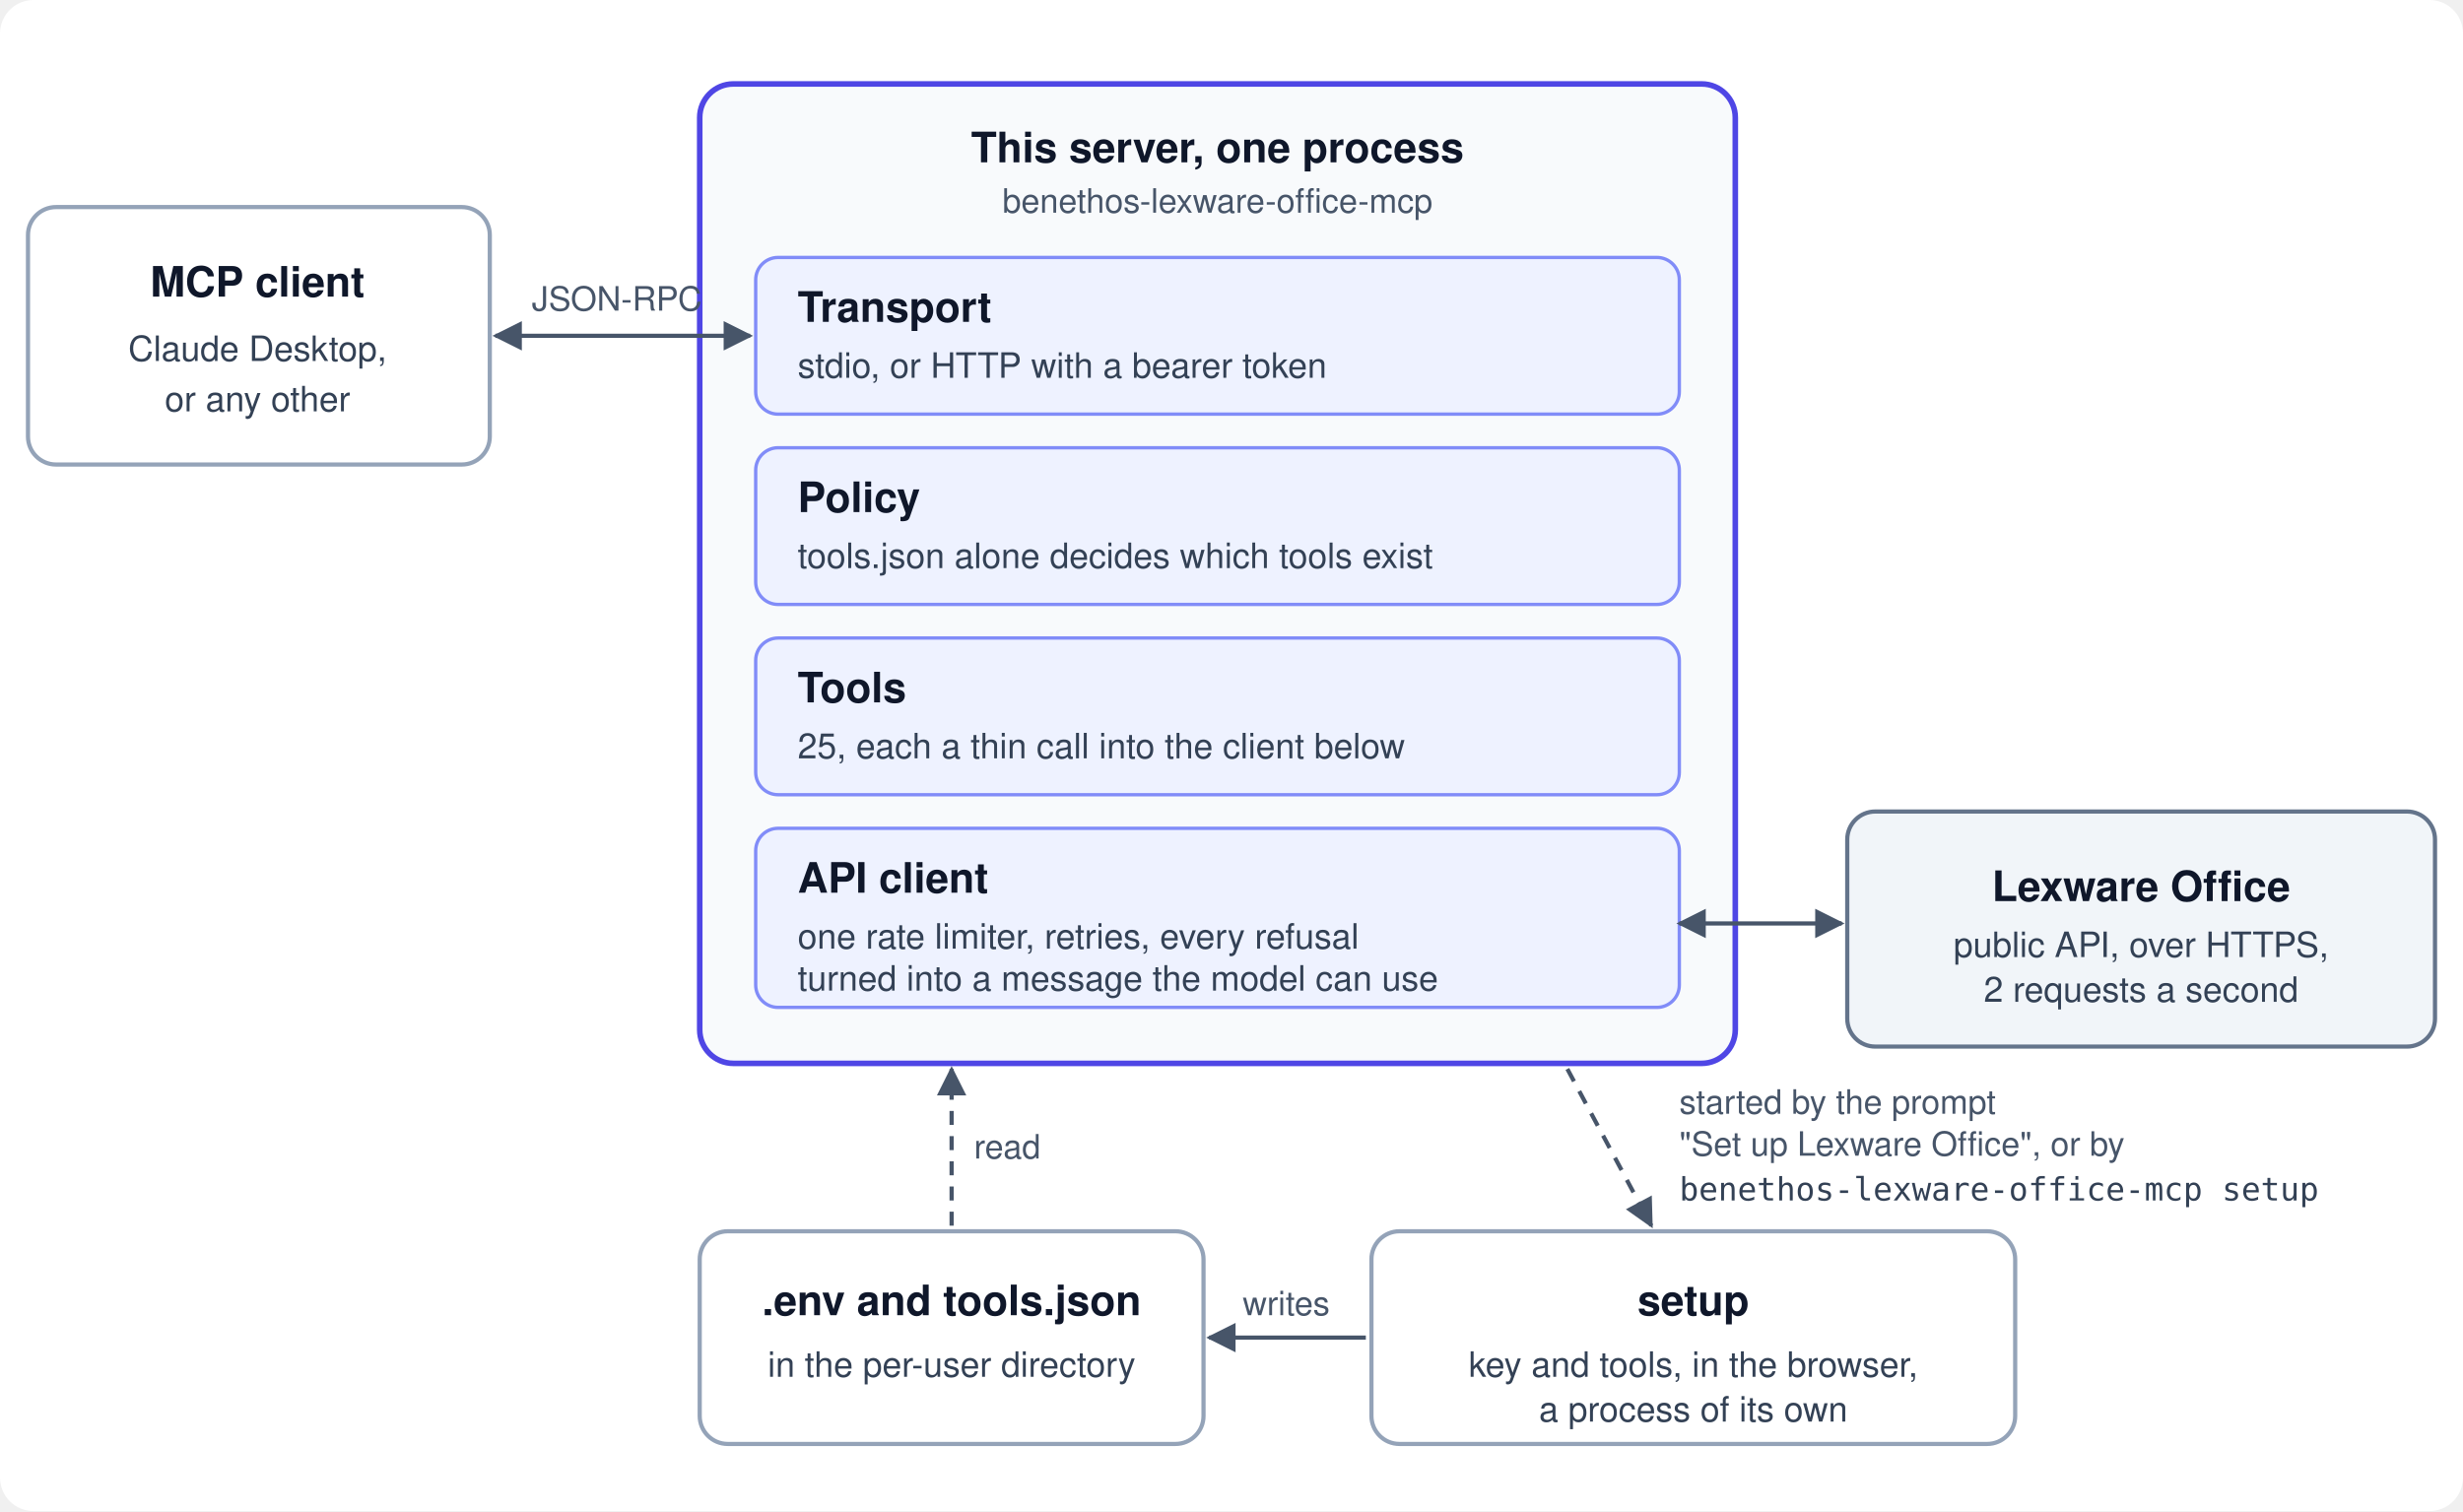
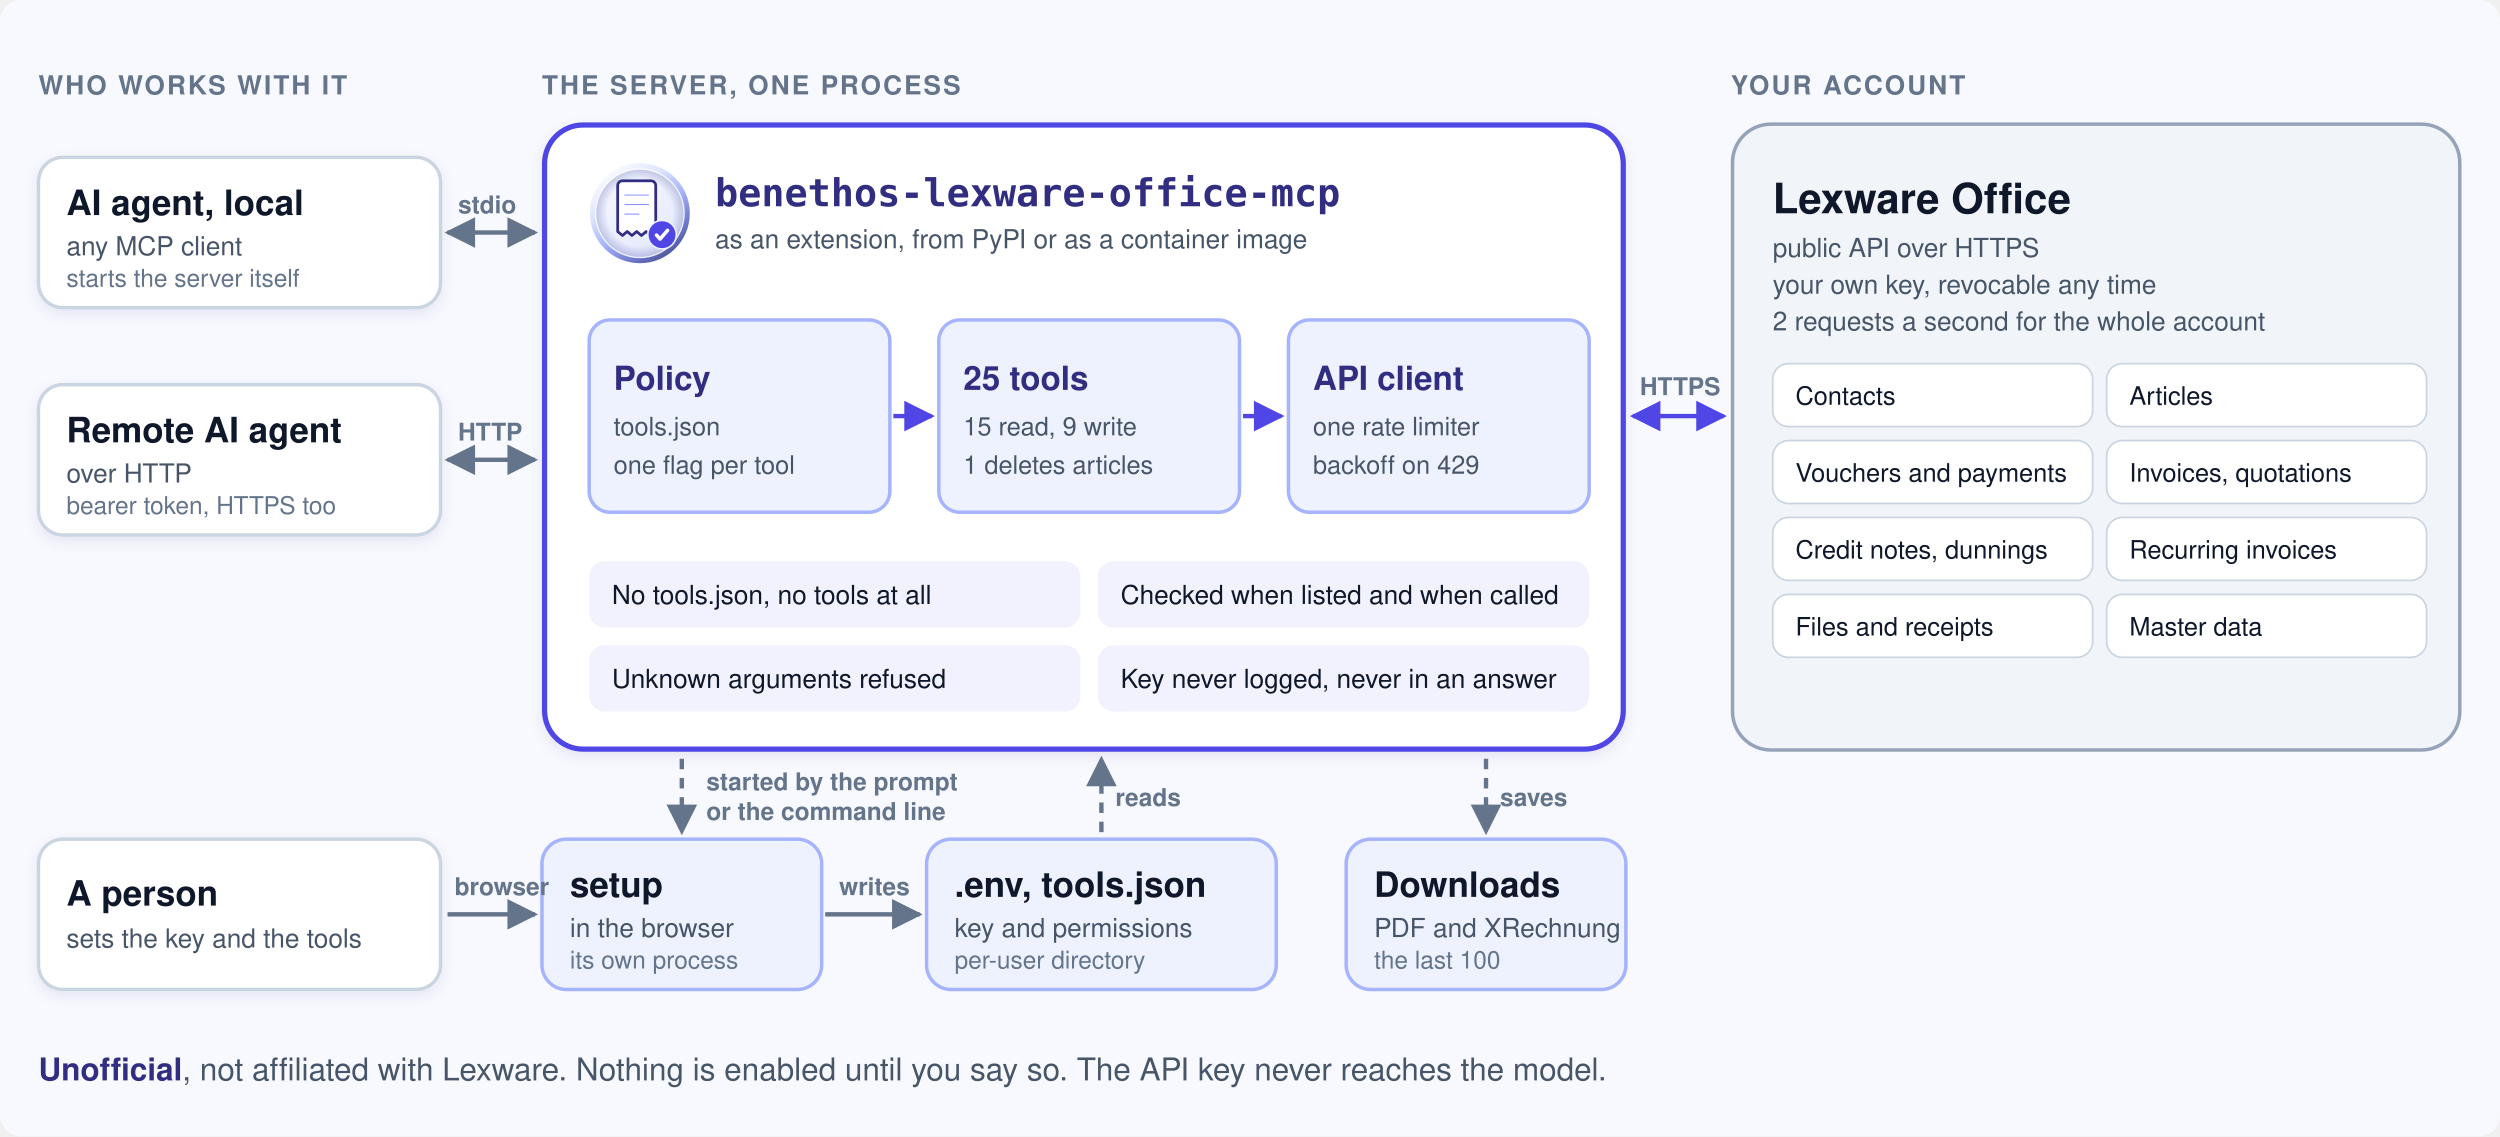
- <svg xmlns="http://www.w3.org/2000/svg" width="880" height="540" viewBox="0 0 880 540" role="img" aria-label="How the server sits between an MCP client and the Lexware Office API">
+ <svg xmlns="http://www.w3.org/2000/svg" width="1430" height="650" viewBox="0 0 1430 650" role="img" aria-label="How the server sits between an MCP client and the Lexware Office API">
  <defs>
-     <marker id="arrow" viewBox="0 0 10 10" refX="9" refY="5" markerWidth="7" markerHeight="7" orient="auto-start-reverse">
-       <path d="M 0 0 L 10 5 L 0 10 z" fill="#475569" />
+     <marker id="p" viewBox="0 0 10 10" refX="9" refY="5" markerWidth="7" markerHeight="7" orient="auto-start-reverse">
+       <path d="M0,0 L10,5 L0,10 z" fill="#64748B" />
    </marker>
+     <marker id="b" viewBox="0 0 10 10" refX="9" refY="5" markerWidth="7" markerHeight="7" orient="auto-start-reverse">
+       <path d="M0,0 L10,5 L0,10 z" fill="#4F46E5" />
+     </marker>
+     <filter id="shadow" x="-10%" y="-10%" width="120%" height="130%">
+       <feDropShadow dx="0" dy="3" stdDeviation="4" flood-color="#312E81" flood-opacity="0.08" />
+     </filter>
  </defs>
  <style>
-     text { font-family: -apple-system, "Segoe UI", Helvetica, Arial, sans-serif; fill: #0f172a; }
-     .title { font-size: 15px; font-weight: 600; }
-     .note { font-size: 12.5px; fill: #334155; }
-     .label { font-size: 12px; fill: #475569; }
-     .code { font-family: Consolas, "SF Mono", Menlo, monospace; font-size: 11.5px; fill: #334155; }
-     .box { fill: #ffffff; stroke: #94a3b8; stroke-width: 1.5; }
-     .layer { fill: #eef2ff; stroke: #818cf8; stroke-width: 1.2; }
-     .outer { fill: #f8fafc; stroke: #4f46e5; stroke-width: 2; }
-     .external { fill: #f1f5f9; stroke: #64748b; stroke-width: 1.5; }
-     .line { stroke: #475569; stroke-width: 1.5; fill: none; }
-     .dashed { stroke: #475569; stroke-width: 1.5; fill: none; stroke-dasharray: 5 4; }
+     text { font-family: -apple-system, "Segoe UI", Helvetica, Arial, sans-serif; fill: #0F172A; }
+     .head { font-size: 15px; font-weight: 600; letter-spacing: 0.08em; fill: #64748B; }
+     .title { font-size: 20px; font-weight: 600; }
+     .sub { font-size: 15px; fill: #475569; }
+     .faint { font-size: 14px; fill: #64748B; }
+     .steptitle { font-size: 19px; font-weight: 600; fill: #312E81; }
+     .stepsub { font-size: 14.5px; fill: #475569; }
+     .code { font-family: Consolas, "SF Mono", Menlo, monospace; font-size: 22px; font-weight: 700; fill: #312E81; }
+     .chiptext { font-size: 15px; }
+     .datatext { font-size: 14.5px; }
+     .lextitle { font-size: 24px; font-weight: 700; }
+     .label { font-size: 14px; font-weight: 600; fill: #64748B; }
+     .foot { font-size: 18px; fill: #475569; }
+     .foot tspan { font-weight: 700; fill: #312E81; }
+     .card { fill: #FFFFFF; stroke: #CBD5E1; stroke-width: 2; filter: url(#shadow); }
+     .below { fill: #EEF2FF; stroke: #A5B4FC; stroke-width: 2; }
+     .server { fill: #FFFFFF; stroke: #4F46E5; stroke-width: 3; filter: url(#shadow); }
+     .step { fill: #EEF2FF; stroke: #A5B4FC; stroke-width: 2; }
+     .chip { fill: #F1F2FD; }
+     .lex { fill: #F1F5F9; stroke: #94A3B8; stroke-width: 2; }
+     .data { fill: #FFFFFF; stroke: #CBD5E1; stroke-width: 1; }
+     line { stroke-width: 2.5; fill: none; }
+     .plain { stroke: #64748B; }
+     .blue { stroke: #4F46E5; }
+     .dash { stroke-dasharray: 6 5; }
  </style>
-   <rect x="0" y="0" width="880" height="540" rx="12" fill="#ffffff" />
-   <rect class="box" x="10" y="74" width="165" height="92" rx="10" />
-   <text class="title" x="92" y="106" text-anchor="middle">MCP client</text>
-   <text class="note" x="92" y="129" text-anchor="middle">Claude Desktop,</text>
-   <text class="note" x="92" y="147" text-anchor="middle">or any other</text>
-   <rect class="outer" x="250" y="30" width="370" height="350" rx="12" />
-   <text class="title" x="435" y="58" text-anchor="middle">This server, one process</text>
-   <text class="label" x="435" y="76" text-anchor="middle">benethos-lexware-office-mcp</text>
-   <rect class="layer" x="270" y="92" width="330" height="56" rx="8" />
-   <text class="title" x="285" y="115">Transport</text>
-   <text class="note" x="285" y="135">stdio, or HTTP with a bearer token</text>
-   <rect class="layer" x="270" y="160" width="330" height="56" rx="8" />
-   <text class="title" x="285" y="183">Policy</text>
-   <text class="note" x="285" y="203">tools.json alone decides which tools exist</text>
-   <rect class="layer" x="270" y="228" width="330" height="56" rx="8" />
-   <text class="title" x="285" y="251">Tools</text>
-   <text class="note" x="285" y="271">25, each a thin call into the client below</text>
-   <rect class="layer" x="270" y="296" width="330" height="64" rx="8" />
-   <text class="title" x="285" y="319">API client</text>
-   <text class="note" x="285" y="339">one rate limiter, retries, every refusal</text>
-   <text class="note" x="285" y="354">turned into a message the model can use</text>
-   <rect class="external" x="660" y="290" width="210" height="84" rx="10" />
-   <text class="title" x="765" y="322" text-anchor="middle">Lexware Office</text>
-   <text class="note" x="765" y="342" text-anchor="middle">public API, over HTTPS,</text>
-   <text class="note" x="765" y="358" text-anchor="middle">2 requests a second</text>
-   <rect class="box" x="250" y="440" width="180" height="76" rx="10" />
-   <text class="title" x="340" y="470" text-anchor="middle">.env and tools.json</text>
-   <text class="note" x="340" y="492" text-anchor="middle">in the per-user directory</text>
-   <rect class="box" x="490" y="440" width="230" height="76" rx="10" />
-   <text class="title" x="605" y="470" text-anchor="middle">setup</text>
-   <text class="note" x="605" y="492" text-anchor="middle">key and tools, in the browser,</text>
-   <text class="note" x="605" y="508" text-anchor="middle">a process of its own</text>
-   <path class="line" d="M 177 120 L 268 120" marker-end="url(#arrow)" marker-start="url(#arrow)" />
-   <text class="label" x="190" y="111">JSON-RPC</text>
-   <path class="line" d="M 600 330 L 658 330" marker-end="url(#arrow)" marker-start="url(#arrow)" />
-   <path class="dashed" d="M 340 438 L 340 382" marker-end="url(#arrow)" />
-   <text class="label" x="348" y="414">read</text>
-   <path class="line" d="M 488 478 L 432 478" marker-end="url(#arrow)" />
-   <text class="label" x="444" y="470">writes</text>
-   <path class="dashed" d="M 560 382 L 590 438" marker-end="url(#arrow)" />
-   <text class="label" x="600" y="398">started by the prompt</text>
-   <text class="label" x="600" y="413">"Set up Lexware Office", or by</text>
-   <text class="code" x="600" y="429">benethos-lexware-office-mcp setup</text>
+   <rect x="0" y="0" width="1430" height="650" rx="12" fill="#F8F9FE" />
+   <text class="head" x="22" y="54">WHO WORKS WITH IT</text>
+   <text class="head" x="310" y="54">THE SERVER, ONE PROCESS</text>
+   <text class="head" x="990" y="54">YOUR ACCOUNT</text>
+   <rect class="card" x="22" y="90" width="230" height="86" rx="14" />
+   <text class="title" x="38" y="123">AI agent, local</text>
+   <text class="sub" x="38" y="146">any MCP client</text>
+   <text class="faint" x="38" y="164">starts the server itself</text>
+   <rect class="card" x="22" y="220" width="230" height="86" rx="14" />
+   <text class="title" x="38" y="253">Remote AI agent</text>
+   <text class="sub" x="38" y="276">over HTTP</text>
+   <text class="faint" x="38" y="294">bearer token, HTTPS too</text>
+   <rect class="card" x="22" y="480" width="230" height="86" rx="14" />
+   <text class="title" x="38" y="518">A person</text>
+   <text class="sub" x="38" y="542">sets the key and the tools</text>
+   <rect class="server" x="311.5" y="71.5" width="617" height="357" rx="22" />
+   <g transform="translate(337 93) scale(0.2266)">
+     <defs>
+       <linearGradient id="icon-rim3d" x1="0.15" y1="0" x2="0.85" y2="1">
+         <stop offset="0%" stop-color="#FFFFFF" />
+         <stop offset="30%" stop-color="#DDE4FF" />
+         <stop offset="55%" stop-color="#A5B4FC" />
+         <stop offset="80%" stop-color="#6E79C9" />
+         <stop offset="100%" stop-color="#434C8F" />
+       </linearGradient>
+       <linearGradient id="icon-face" x1="0.2" y1="0" x2="0.8" y2="1">
+         <stop offset="0%" stop-color="#F7F9FF" />
+         <stop offset="100%" stop-color="#E2E8FD" />
+       </linearGradient>
+       <radialGradient id="icon-dish" cx="0.5" cy="0.5" r="0.5">
+         <stop offset="75%" stop-color="#4C51A8" stop-opacity="0" />
+         <stop offset="100%" stop-color="#4C51A8" stop-opacity="0.28" />
+       </radialGradient>
+     </defs>
+     <circle cx="128" cy="128" r="126" fill="url(#icon-face)" />
+     <circle cx="128" cy="128" r="119" fill="none" stroke="url(#icon-rim3d)" stroke-width="14" />
+     <circle cx="128" cy="128" r="112" fill="none" stroke="#FFFFFF" stroke-opacity="0.75" stroke-width="3" />
+     <circle cx="128" cy="128" r="110" fill="url(#icon-dish)" />
+     <path d="M 84 46 H 156 A 12 12 0 0 1 168 58 V 174 l -12 10 l -12 -10 l -12 10 l -12 -10 l -12 10 l -12 -10 l -12 10 l -12 -10 V 58 A 12 12 0 0 1 84 46 Z" fill="#FFFFFF" stroke="#312E81" stroke-width="7" stroke-linejoin="round" />
+     <g stroke="#818CF8" stroke-width="9" stroke-linecap="round">
+       <line x1="90" y1="82" x2="150" y2="82" />
+       <line x1="90" y1="106" x2="150" y2="106" />
+       <line x1="90" y1="130" x2="126" y2="130" />
+     </g>
+     <circle cx="184" cy="182" r="38" fill="#EEF2FF" />
+     <circle cx="184" cy="182" r="34" fill="#4F46E5" />
+     <path d="M 170 183 l 9 10 l 19 -22" fill="none" stroke="#FFFFFF" stroke-width="9" stroke-linecap="round" stroke-linejoin="round" />
+   </g>
+   <text class="code" x="409" y="118">benethos-lexware-office-mcp</text>
+   <text class="sub" x="409" y="142">as an extension, from PyPI or as a container image</text>
+   <rect class="step" x="337" y="183" width="172" height="110" rx="12" />
+   <text class="steptitle" x="351" y="223">Policy</text>
+   <text class="stepsub" x="351" y="249">tools.json</text>
+   <text class="stepsub" x="351" y="271">one flag per tool</text>
+   <rect class="step" x="537" y="183" width="172" height="110" rx="12" />
+   <text class="steptitle" x="551" y="223">25 tools</text>
+   <text class="stepsub" x="551" y="249">15 read, 9 write</text>
+   <text class="stepsub" x="551" y="271">1 deletes articles</text>
+   <rect class="step" x="737" y="183" width="172" height="110" rx="12" />
+   <text class="steptitle" x="751" y="223">API client</text>
+   <text class="stepsub" x="751" y="249">one rate limiter</text>
+   <text class="stepsub" x="751" y="271">backoff on 429</text>
+   <rect class="chip" x="337" y="321" width="281" height="38" rx="9" />
+   <text class="chiptext" x="350" y="345.5">No tools.json, no tools at all</text>
+   <rect class="chip" x="628" y="321" width="281" height="38" rx="9" />
+   <text class="chiptext" x="641" y="345.5">Checked when listed and when called</text>
+   <rect class="chip" x="337" y="369" width="281" height="38" rx="9" />
+   <text class="chiptext" x="350" y="393.5">Unknown arguments refused</text>
+   <rect class="chip" x="628" y="369" width="281" height="38" rx="9" />
+   <text class="chiptext" x="641" y="393.5">Key never logged, never in an answer</text>
+   <rect class="lex" x="991" y="71" width="416" height="358" rx="22" />
+   <text class="lextitle" x="1014" y="122">Lexware Office</text>
+   <text class="sub" x="1014" y="147">public API over HTTPS</text>
+   <text class="sub" x="1014" y="168">your own key, revocable any time</text>
+   <text class="sub" x="1014" y="189">2 requests a second for the whole account</text>
+   <rect class="data" x="1014" y="208" width="183" height="36" rx="9" />
+   <text class="datatext" x="1027" y="231.5">Contacts</text>
+   <rect class="data" x="1205" y="208" width="183" height="36" rx="9" />
+   <text class="datatext" x="1218" y="231.5">Articles</text>
+   <rect class="data" x="1014" y="252" width="183" height="36" rx="9" />
+   <text class="datatext" x="1027" y="275.5">Vouchers and payments</text>
+   <rect class="data" x="1205" y="252" width="183" height="36" rx="9" />
+   <text class="datatext" x="1218" y="275.5">Invoices, quotations</text>
+   <rect class="data" x="1014" y="296" width="183" height="36" rx="9" />
+   <text class="datatext" x="1027" y="319.5">Credit notes, dunnings</text>
+   <rect class="data" x="1205" y="296" width="183" height="36" rx="9" />
+   <text class="datatext" x="1218" y="319.5">Recurring invoices</text>
+   <rect class="data" x="1014" y="340" width="183" height="36" rx="9" />
+   <text class="datatext" x="1027" y="363.5">Files and receipts</text>
+   <rect class="data" x="1205" y="340" width="183" height="36" rx="9" />
+   <text class="datatext" x="1218" y="363.5">Master data</text>
+   <rect class="below" x="310" y="480" width="160" height="86" rx="14" />
+   <text class="title" x="326" y="513">setup</text>
+   <text class="sub" x="326" y="536">in the browser</text>
+   <text class="faint" x="326" y="554">its own process</text>
+   <rect class="below" x="530" y="480" width="200" height="86" rx="14" />
+   <text class="title" x="546" y="513">.env, tools.json</text>
+   <text class="sub" x="546" y="536">key and permissions</text>
+   <text class="faint" x="546" y="554">per-user directory</text>
+   <rect class="below" x="770" y="480" width="160" height="86" rx="14" />
+   <text class="title" x="786" y="513">Downloads</text>
+   <text class="sub" x="786" y="536">PDF and XRechnung</text>
+   <text class="faint" x="786" y="554">the last 100</text>
+   <line class="plain" x1="256" y1="133" x2="306" y2="133" marker-start="url(#p)" marker-end="url(#p)" />
+   <line class="plain" x1="256" y1="263" x2="306" y2="263" marker-start="url(#p)" marker-end="url(#p)" />
+   <line class="blue" x1="511" y1="238" x2="533" y2="238" marker-end="url(#b)" />
+   <line class="blue" x1="711" y1="238" x2="733" y2="238" marker-end="url(#b)" />
+   <line class="blue" x1="934" y1="238" x2="986" y2="238" marker-start="url(#b)" marker-end="url(#b)" />
+   <line class="plain" x1="256" y1="523" x2="306" y2="523" marker-end="url(#p)" />
+   <line class="plain" x1="472" y1="523" x2="526" y2="523" marker-end="url(#p)" />
+   <line class="plain dash" x1="390" y1="434" x2="390" y2="476" marker-end="url(#p)" />
+   <line class="plain dash" x1="630" y1="476" x2="630" y2="434" marker-end="url(#p)" />
+   <line class="plain dash" x1="850" y1="434" x2="850" y2="476" marker-end="url(#p)" />
+   <text class="label" x="262" y="122">stdio</text>
+   <text class="label" x="262" y="252">HTTP</text>
+   <text class="label" x="938" y="226">HTTPS</text>
+   <text class="label" x="260" y="512">browser</text>
+   <text class="label" x="480" y="512">writes</text>
+   <text class="label" x="404" y="452">started by the prompt</text>
+   <text class="label" x="404" y="469">or the command line</text>
+   <text class="label" x="638" y="461">reads</text>
+   <text class="label" x="858" y="461">saves</text>
+   <text class="foot" x="22" y="618">
+     <tspan>Unofficial</tspan>, not affiliated with Lexware. Nothing is enabled until you say so. The API key never reaches the model.</text>
</svg>
